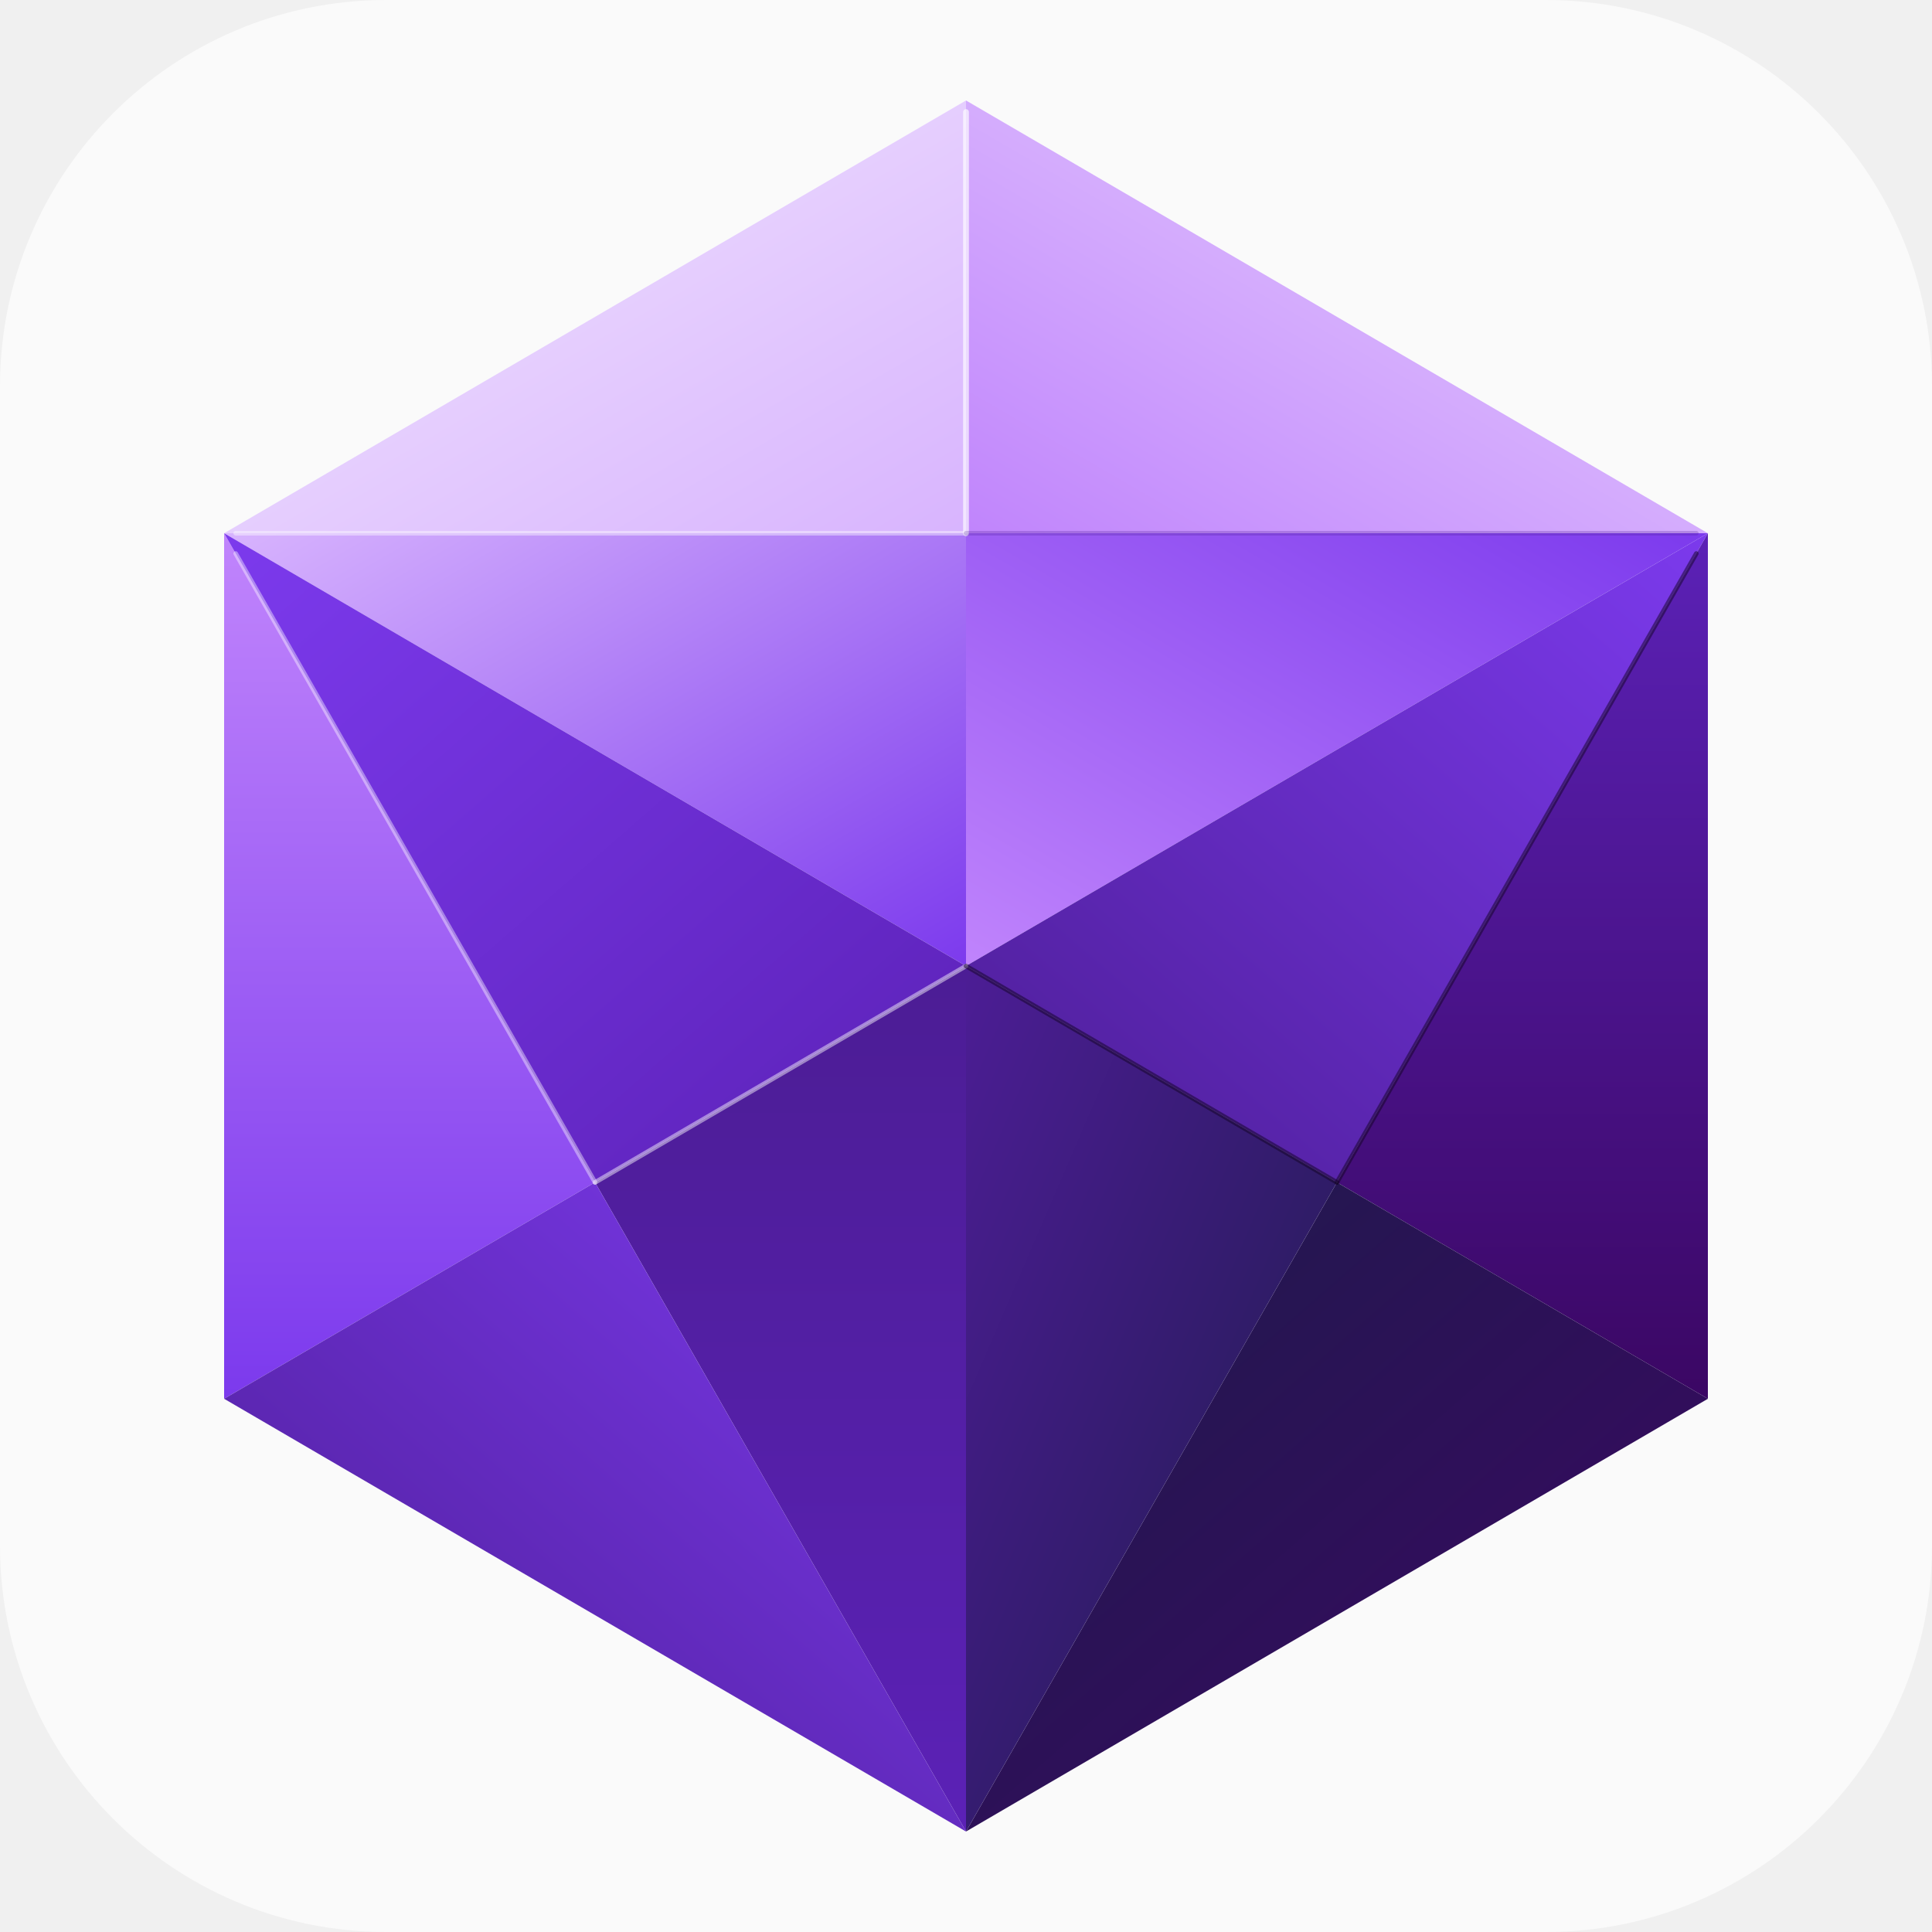
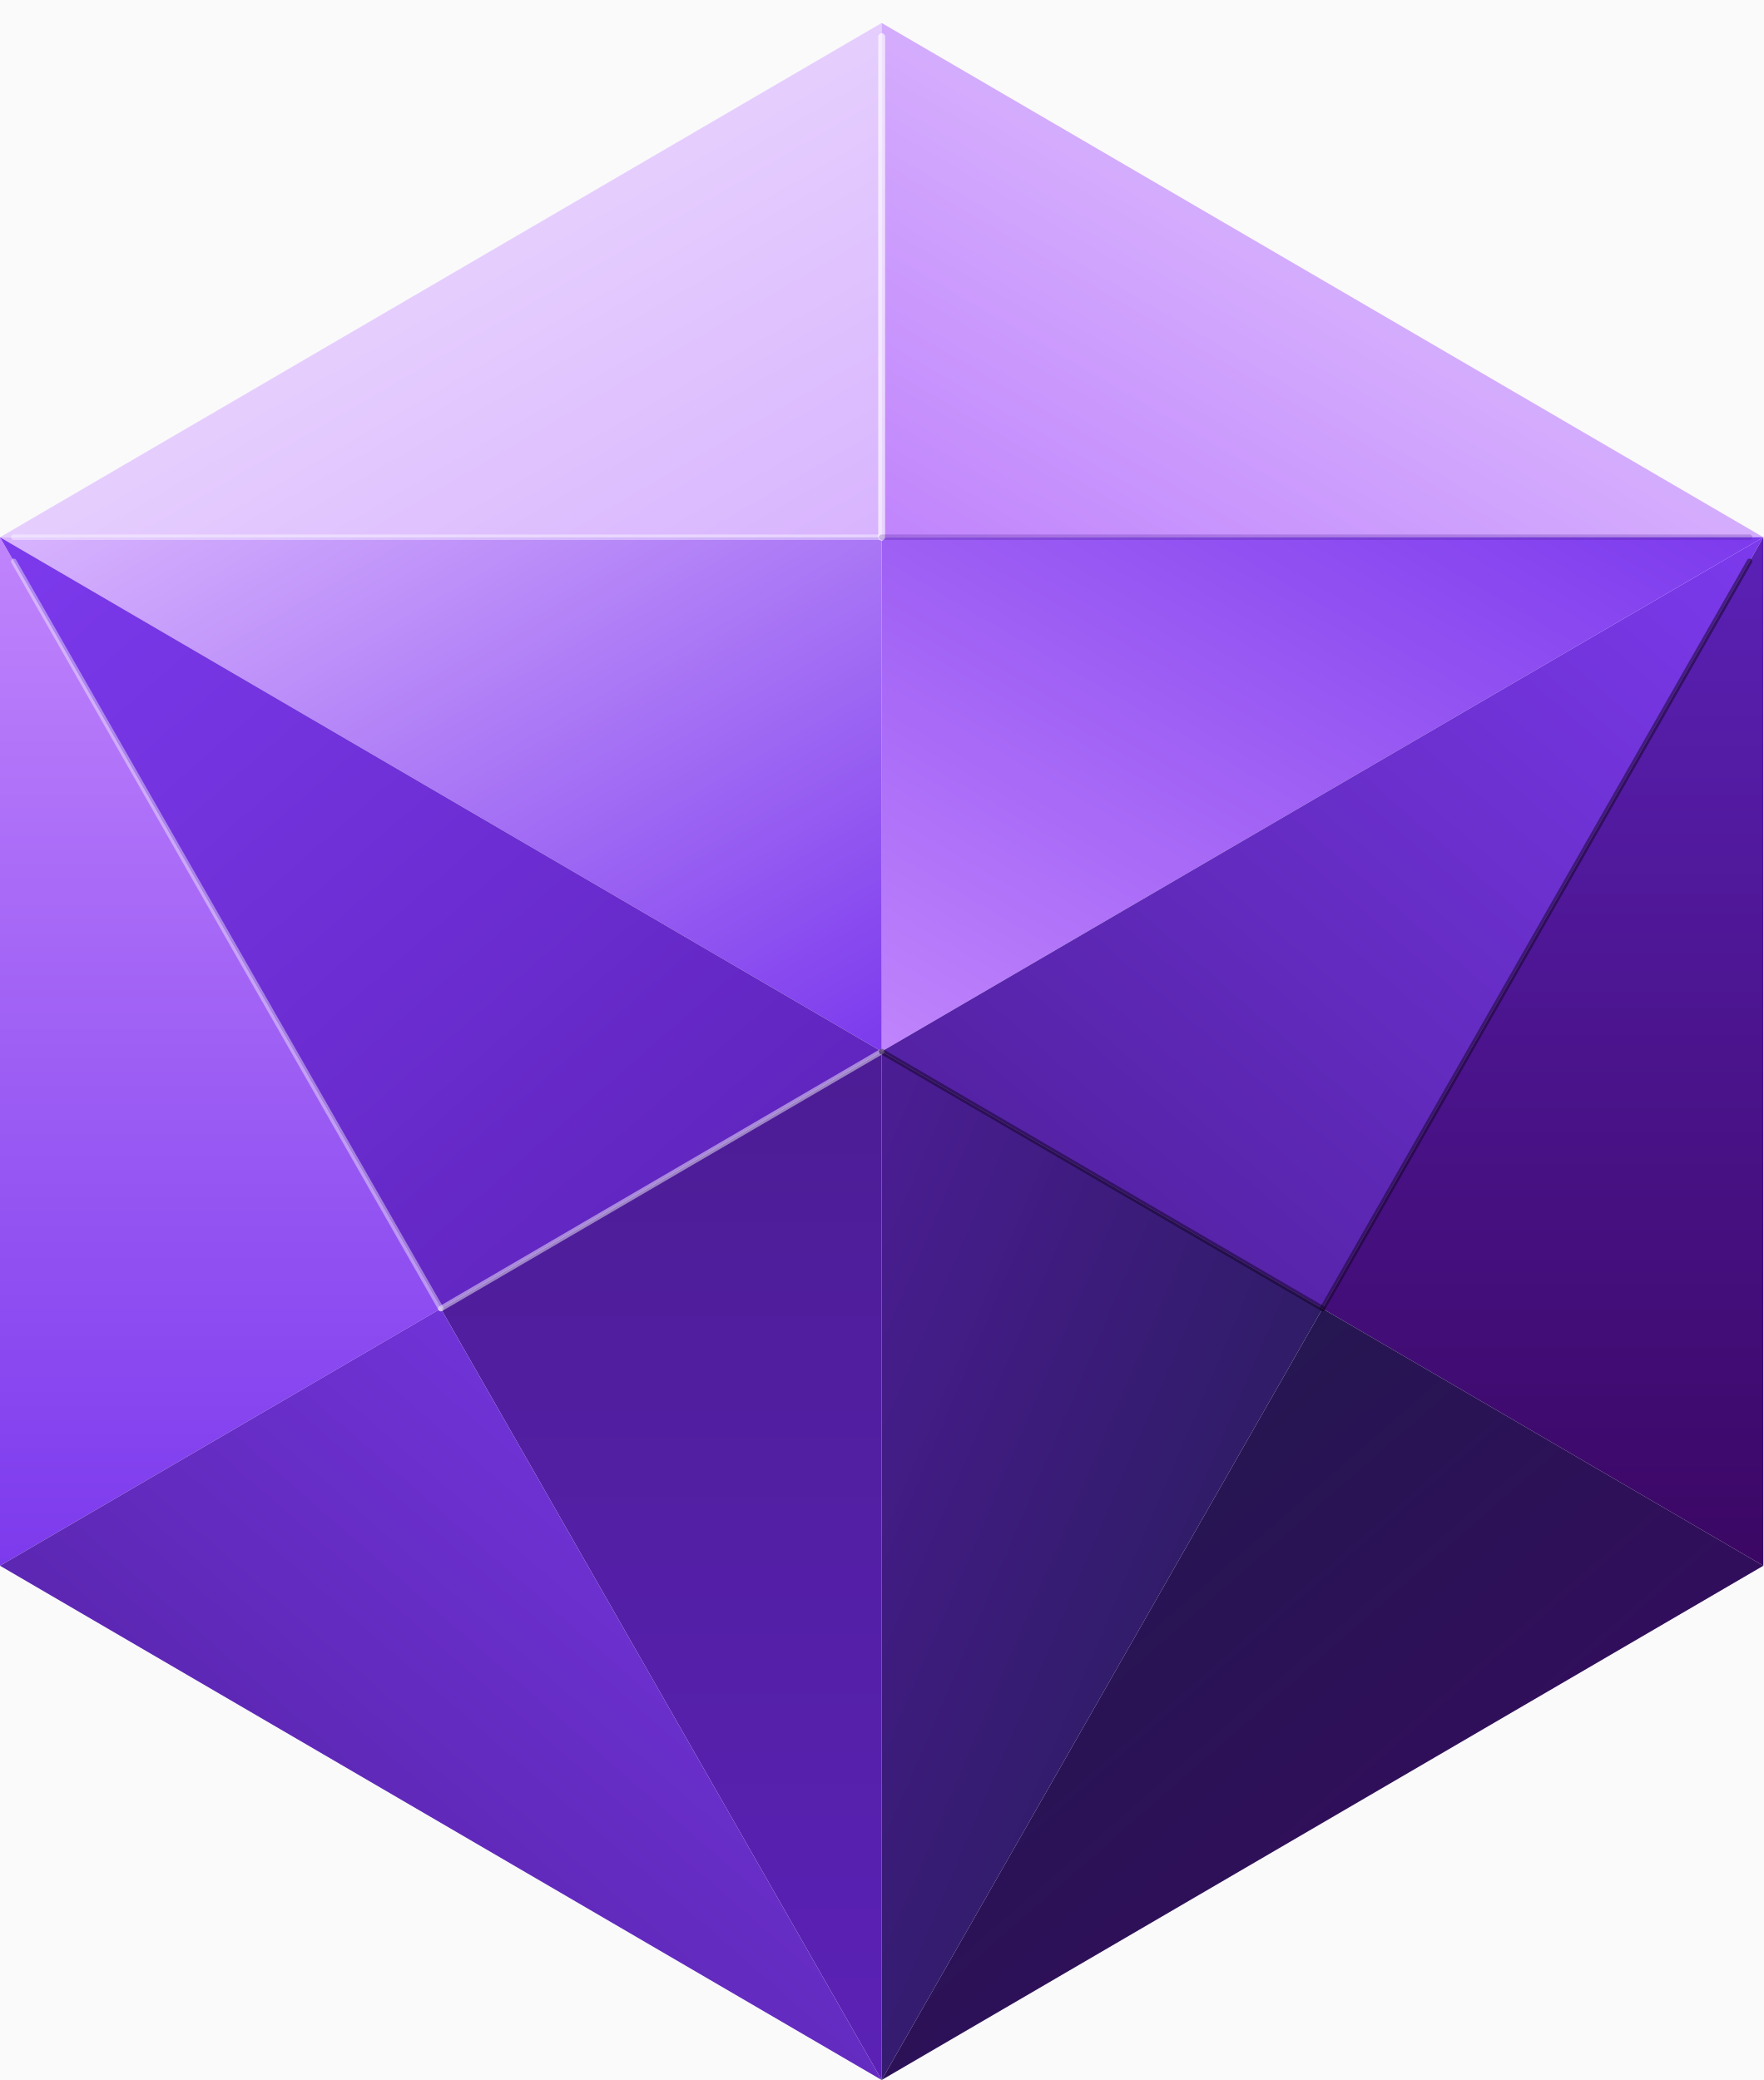
- <svg xmlns="http://www.w3.org/2000/svg" viewBox="0 0 500 500" width="100%" height="100%">
+ <svg xmlns="http://www.w3.org/2000/svg" viewBox="58 21 384 453" width="100%" height="100%">
  <defs>
    <linearGradient id="top1" x1="0%" y1="0%" x2="100%" y2="100%">
      <stop offset="0%" stop-color="#F3E8FF" />
      <stop offset="100%" stop-color="#D8B4FE" />
    </linearGradient>
    <linearGradient id="top2" x1="100%" y1="0%" x2="0%" y2="100%">
      <stop offset="0%" stop-color="#E9D5FF" />
      <stop offset="100%" stop-color="#C084FC" />
    </linearGradient>
    <linearGradient id="top3" x1="0%" y1="100%" x2="100%" y2="0%">
      <stop offset="0%" stop-color="#C084FC" />
      <stop offset="100%" stop-color="#7C3AED" />
    </linearGradient>
    <linearGradient id="top4" x1="0%" y1="0%" x2="100%" y2="100%">
      <stop offset="0%" stop-color="#D8B4FE" />
      <stop offset="100%" stop-color="#7C3AED" />
    </linearGradient>
    <linearGradient id="left1" x1="0%" y1="0%" x2="0%" y2="100%">
      <stop offset="0%" stop-color="#C084FC" />
      <stop offset="100%" stop-color="#7C3AED" />
    </linearGradient>
    <linearGradient id="left2" x1="0%" y1="0%" x2="100%" y2="100%">
      <stop offset="0%" stop-color="#7C3AED" />
      <stop offset="100%" stop-color="#5B21B6" />
    </linearGradient>
    <linearGradient id="left3" x1="0%" y1="100%" x2="0%" y2="0%">
      <stop offset="0%" stop-color="#5B21B6" />
      <stop offset="100%" stop-color="#4C1D95" />
    </linearGradient>
    <linearGradient id="left4" x1="100%" y1="0%" x2="0%" y2="100%">
      <stop offset="0%" stop-color="#7C3AED" />
      <stop offset="100%" stop-color="#4C1D95" />
    </linearGradient>
    <linearGradient id="right1" x1="100%" y1="0%" x2="0%" y2="100%">
      <stop offset="0%" stop-color="#7C3AED" />
      <stop offset="100%" stop-color="#4C1D95" />
    </linearGradient>
    <linearGradient id="right2" x1="0%" y1="0%" x2="0%" y2="100%">
      <stop offset="0%" stop-color="#5B21B6" />
      <stop offset="100%" stop-color="#3B0764" />
    </linearGradient>
    <linearGradient id="right3" x1="100%" y1="100%" x2="0%" y2="0%">
      <stop offset="0%" stop-color="#3B0764" />
      <stop offset="100%" stop-color="#1E1B4B" />
    </linearGradient>
    <linearGradient id="right4" x1="0%" y1="0%" x2="100%" y2="100%">
      <stop offset="0%" stop-color="#4C1D95" />
      <stop offset="100%" stop-color="#1E1B4B" />
    </linearGradient>
  </defs>
  <rect width="500" height="500" rx="100" fill="#FAFAFA" />
  <g>
    <polygon points="250,26 58,138 250,138" fill="url(#top1)" />
    <polygon points="250,26 442,138 250,138" fill="url(#top2)" />
    <polygon points="442,138 250,250 250,138" fill="url(#top3)" />
    <polygon points="58,138 250,250 250,138" fill="url(#top4)" />
    <polygon points="58,138 154,306 58,362" fill="url(#left1)" />
    <polygon points="58,138 250,250 154,306" fill="url(#left2)" />
    <polygon points="250,250 250,474 154,306" fill="url(#left3)" />
    <polygon points="58,362 250,474 154,306" fill="url(#left4)" />
    <polygon points="250,250 442,138 346,306" fill="url(#right1)" />
    <polygon points="442,138 442,362 346,306" fill="url(#right2)" />
    <polygon points="442,362 250,474 346,306" fill="url(#right3)" />
    <polygon points="250,250 250,474 346,306" fill="url(#right4)" />
    <line x1="250" y1="29" x2="250" y2="138" stroke="#FFFFFF" stroke-width="1.5" stroke-linecap="round" opacity="0.65" />
    <line x1="61" y1="138" x2="250" y2="138" stroke="#FFFFFF" stroke-width="1.2" stroke-linecap="round" opacity="0.4" />
    <line x1="61" y1="143.25" x2="154" y2="306" stroke="#FFFFFF" stroke-width="1.2" stroke-linecap="round" opacity="0.4" />
    <line x1="250" y1="250" x2="154" y2="306" stroke="#FFFFFF" stroke-width="1.2" stroke-linecap="round" opacity="0.45" />
    <line x1="439" y1="143.25" x2="346" y2="306" stroke="#120224" stroke-width="1.2" stroke-linecap="round" opacity="0.5" />
    <line x1="250" y1="250" x2="346" y2="306" stroke="#120224" stroke-width="1.2" stroke-linecap="round" opacity="0.5" />
    <line x1="439" y1="138" x2="250" y2="138" stroke="#4C1D95" stroke-width="1.2" stroke-linecap="round" opacity="0.25" />
  </g>
</svg>
